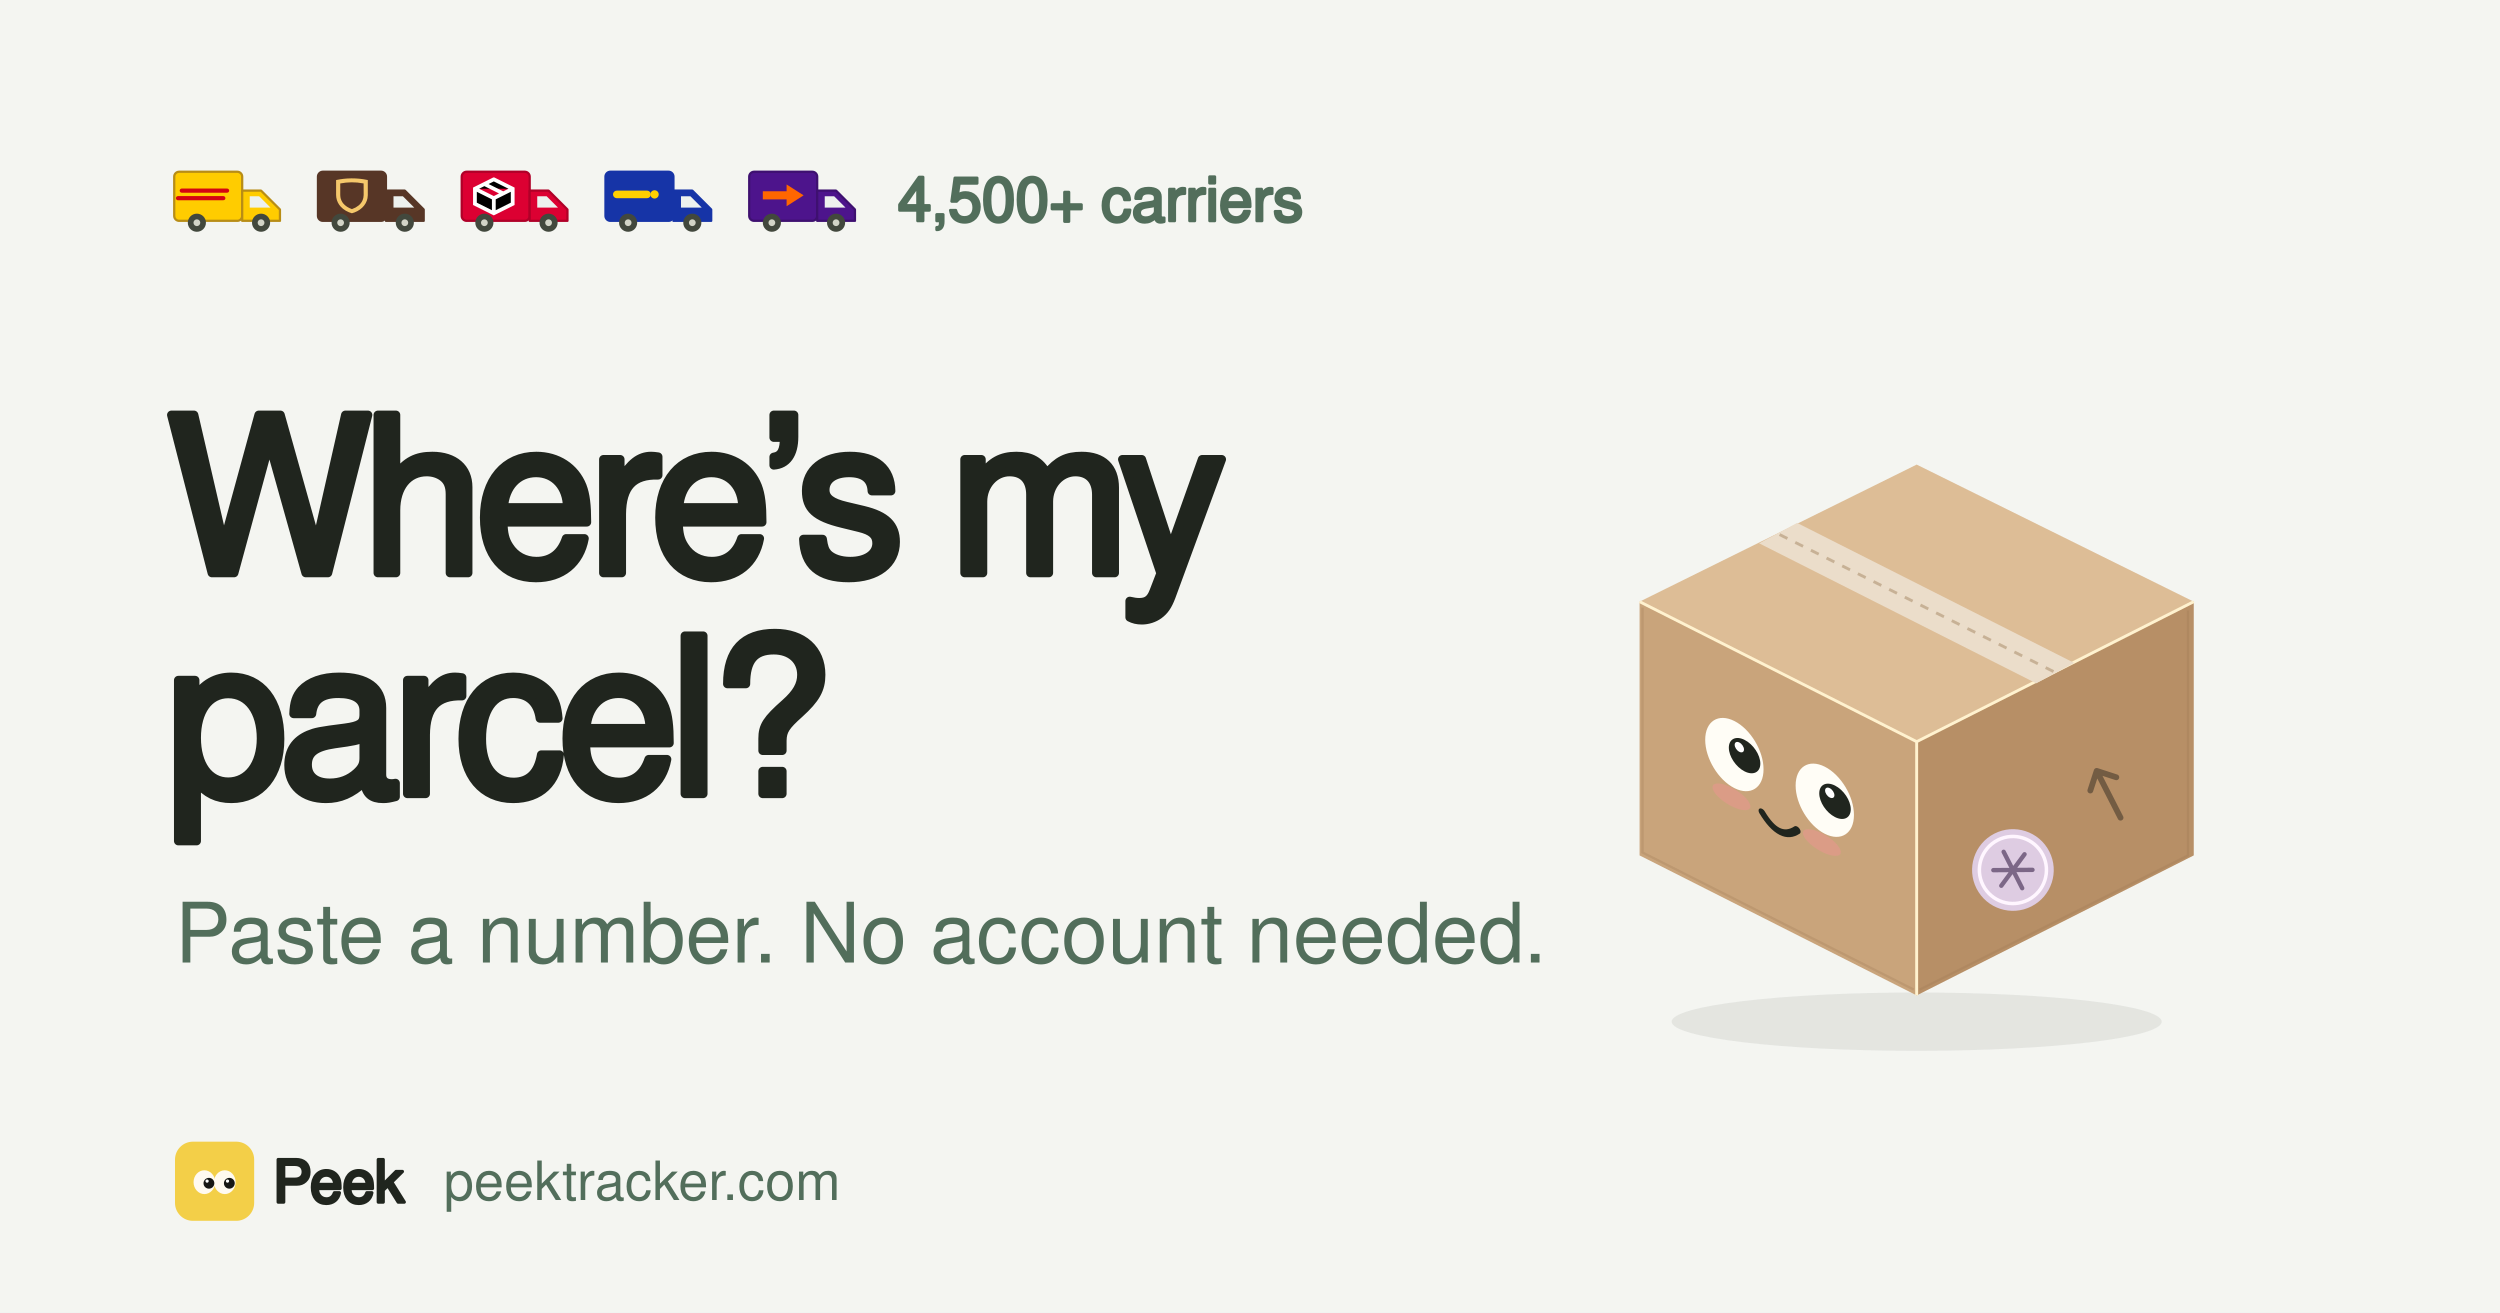
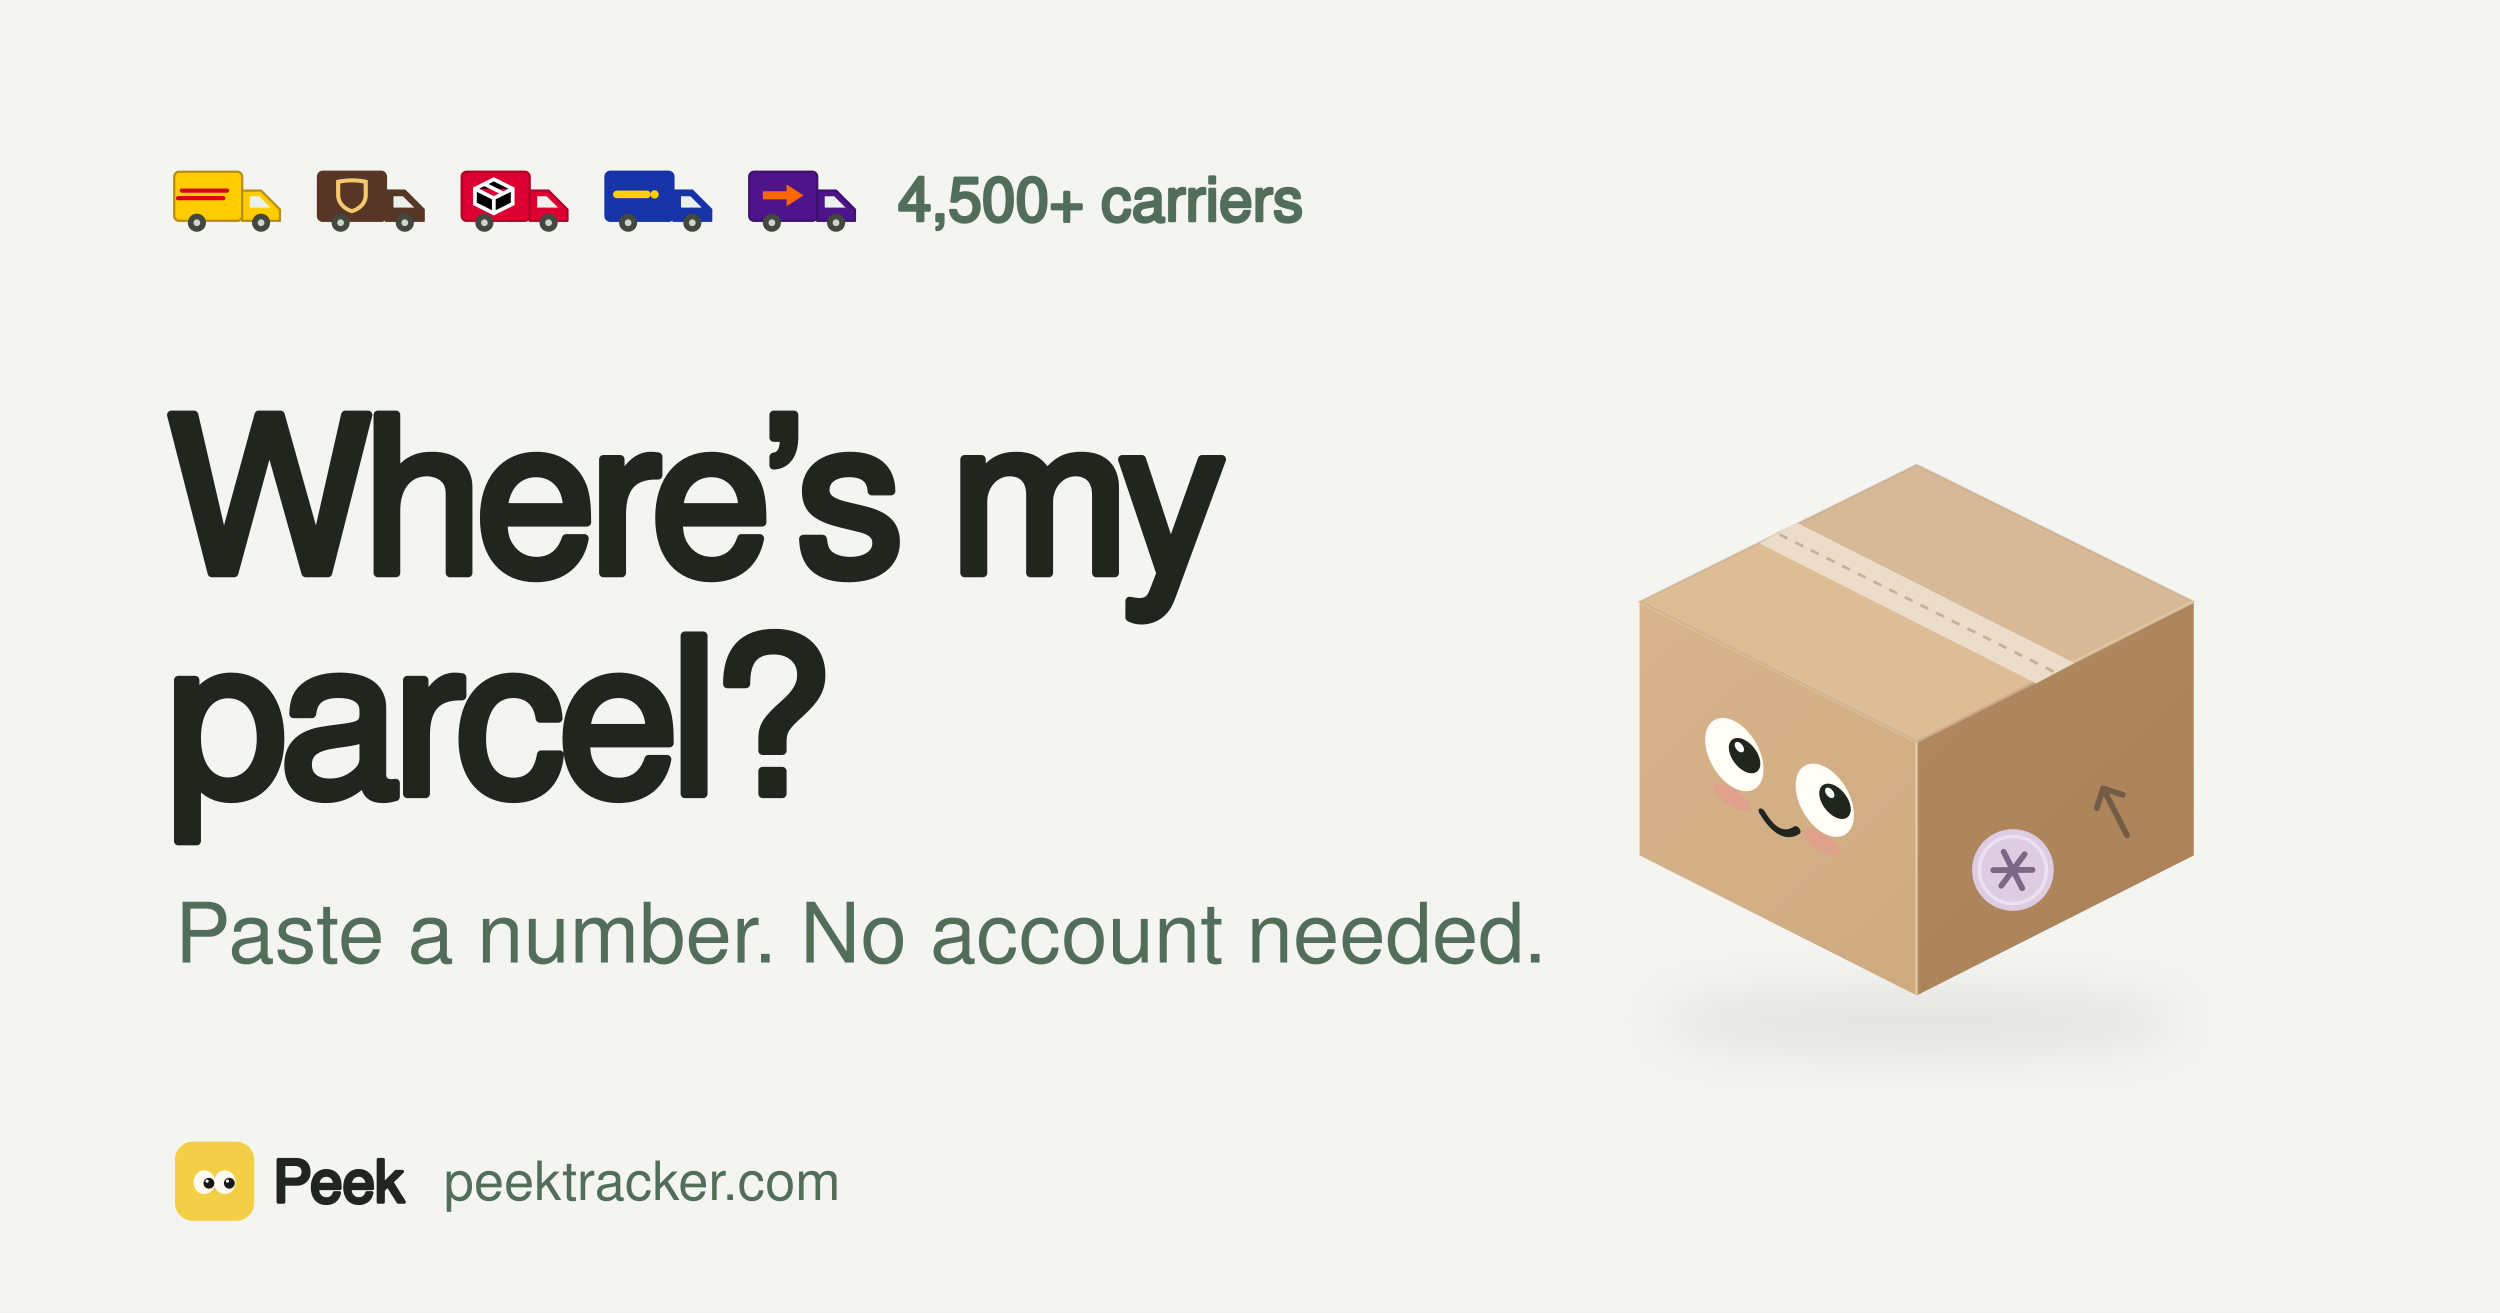
<svg xmlns="http://www.w3.org/2000/svg" width="1200" height="630" viewBox="0 0 1200 630" role="img" aria-labelledby="title description">
  <rect width="1200" height="630" fill="#F4F5F1" />
  <g transform="translate(80 77) scale(1.8125)">
    <rect x="2" y="3" width="18" height="13" rx="1.3" fill="#ffcc00" stroke="#b88d16" stroke-width="0.6" />
    <path d="M20 8h5l5 5v3H20Z" fill="#ffcc00" stroke="#b88d16" stroke-width="0.6" stroke-linejoin="round" />
    <path d="M22 9.5h2.5l3 3H22Z" fill="#edf1ee" />
    <path d="M4 8h12M3 10h12" stroke="#d40511" stroke-width="1.1" stroke-linecap="round" />
    <circle cx="8" cy="16.5" r="2.4" fill="#42483d" />
    <circle cx="25" cy="16.5" r="2.4" fill="#42483d" />
    <circle cx="8" cy="16.5" r="0.9" fill="#d2d4c7" />
    <circle cx="25" cy="16.5" r="0.9" fill="#d2d4c7" />
  </g>
  <g transform="translate(149 77) scale(1.8125)">
    <rect x="2" y="3" width="18" height="13" rx="1.3" fill="#573626" stroke="#573626" stroke-width="0.6" />
    <path d="M20 8h5l5 5v3H20Z" fill="#573626" stroke="#573626" stroke-width="0.6" stroke-linejoin="round" />
    <path d="M22 9.5h2.5l3 3H22Z" fill="#edf1ee" />
    <path d="M6.8 5.2L7.831 5.006L8.801 4.873L9.741 4.79L10.894 4.75L11.978 4.774L13.024 4.854L14.064 4.989L15.198 5.2L15.199 9.219L15.113 10.018L14.914 10.724L14.62 11.358L14.19 11.995L13.692 12.533L13.068 13.04L12.413 13.442L11.682 13.776L10.984 13.996L10.19 13.725L9.375 13.324L8.626 12.81L8.015 12.236L7.583 11.686L7.267 11.143L7.018 10.528L6.857 9.848L6.8 9.151Z" fill="#f5c86b" />
    <path d="M7.9 6.1L9.387 5.881L10.888 5.8L12.425 5.863L14.086 6.097L14.1 9.163L14.014 9.927L13.825 10.526L13.568 11.022L13.189 11.524L12.76 11.935L11.949 12.481L10.99 12.896L10.312 12.615L9.702 12.274L9.144 11.853L8.706 11.402L8.458 11.064L8.208 10.603L8.031 10.11L7.944 9.7L7.9 9.142Z" fill="#573626" />
    <circle cx="8" cy="16.5" r="2.4" fill="#42483d" />
    <circle cx="25" cy="16.5" r="2.4" fill="#42483d" />
    <circle cx="8" cy="16.5" r="0.9" fill="#d2d4c7" />
    <circle cx="25" cy="16.5" r="0.9" fill="#d2d4c7" />
  </g>
  <g transform="translate(218 77) scale(1.8125)">
    <rect x="2" y="3" width="18" height="13" rx="1.3" fill="#dc0032" stroke="#b00028" stroke-width="0.6" />
    <path d="M20 8h5l5 5v3H20Z" fill="#dc0032" stroke="#b00028" stroke-width="0.6" stroke-linejoin="round" />
    <path d="M22 9.5h2.5l3 3H22Z" fill="#edf1ee" />
    <path d="M10.5 5L15.5 7.5L15.5 11.5L10.5 14L5.5 11.5L5.5 7.5L10.5 5M5.5 7.5L10.5 10L15.5 7.5M10.5 10L10.5 14M8 6.25L13 8.75" stroke="#ffffff" stroke-width="1" stroke-linecap="round" />
    <circle cx="8" cy="16.5" r="2.4" fill="#42483d" />
    <circle cx="25" cy="16.5" r="2.4" fill="#42483d" />
    <circle cx="8" cy="16.5" r="0.9" fill="#d2d4c7" />
    <circle cx="25" cy="16.5" r="0.9" fill="#d2d4c7" />
  </g>
  <g transform="translate(287 77) scale(1.8125)">
    <rect x="2" y="3" width="18" height="13" rx="1.3" fill="#1634a7" stroke="#1634a7" stroke-width="0.6" />
    <path d="M20 8h5l5 5v3H20Z" fill="#1634a7" stroke="#1634a7" stroke-width="0.6" stroke-linejoin="round" />
    <path d="M22 9.5h2.5l3 3H22Z" fill="#edf1ee" />
    <path d="M5 9h8" stroke="#ffcf00" stroke-width="2" stroke-linecap="round" />
    <circle cx="15" cy="9" r="1.1" fill="#ffcf00" />
    <circle cx="8" cy="16.5" r="2.4" fill="#42483d" />
    <circle cx="25" cy="16.5" r="2.4" fill="#42483d" />
    <circle cx="8" cy="16.5" r="0.9" fill="#d2d4c7" />
    <circle cx="25" cy="16.5" r="0.9" fill="#d2d4c7" />
  </g>
  <g transform="translate(356 77) scale(1.8125)">
    <rect x="2" y="3" width="18" height="13" rx="1.3" fill="#4d148c" stroke="#3e1070" stroke-width="0.6" />
    <path d="M20 8h5l5 5v3H20Z" fill="#4d148c" stroke="#3e1070" stroke-width="0.6" stroke-linejoin="round" />
    <path d="M22 9.5h2.5l3 3H22Z" fill="#edf1ee" />
    <path d="M5.6 8.17L11.9 8.17L11.9 6.37L16.4 9.25L11.9 12.13L11.9 10.33L5.6 10.33Z" fill="#ff6600" />
    <circle cx="8" cy="16.5" r="2.4" fill="#42483d" />
    <circle cx="25" cy="16.5" r="2.4" fill="#42483d" />
    <circle cx="8" cy="16.5" r="0.9" fill="#d2d4c7" />
    <circle cx="25" cy="16.5" r="0.9" fill="#d2d4c7" />
  </g>
  <text x="431" y="106" font-family="Geist, Helvetica Neue, Helvetica, Arial, sans-serif" font-size="29" fill="#526E5B" stroke="#526E5B" stroke-width="1.4" stroke-linejoin="round">4,500+ carriers</text>
  <text font-family="Geist, Helvetica Neue, Helvetica, Arial, sans-serif" font-size="104" letter-spacing="-3.64" fill="#20251E" stroke="#20251E" stroke-width="4.2" stroke-linejoin="round">
    <tspan x="80" y="275">Where’s my</tspan>
    <tspan x="80" y="381">parcel?</tspan>
  </text>
  <text x="84" y="462" font-family="Geist, Helvetica Neue, Helvetica, Arial, sans-serif" font-size="40" fill="#526E5B">Paste a number. No account needed.</text>
  <svg x="710" y="90" width="420" height="434" viewBox="0 0 300 310" fill="none">
-     <ellipse cx="150" cy="286" rx="84" ry="10" fill="#20251E" opacity=".08" />
-     <path d="m55 142 95-47 95 47-95 48-95-48Z" fill="#DDBD96" />
-     <path d="m55 142 95 48v87l-95-48v-87Z" fill="#C9A47B" />
-     <path d="m150 190 95-48v87l-95 48v-87Z" fill="#B78F66" />
-     <path d="M56 144v84l93 47m2 0 92-46v-84" stroke="#987450" stroke-opacity=".25" stroke-width=".8" />
-     <path d="m55 142 95 48 95-48m-95 48v87" stroke="#FFF2CF" stroke-width="1" />
+     <defs>
+       <linearGradient id="pip-left" gradientUnits="userSpaceOnUse" x1="0" y1="0" x2="300" y2="310">
+         <stop stop-color="#DDBC95" />
+         <stop offset="1" stop-color="#C49A6E" />
+       </linearGradient>
+       <linearGradient id="pip-right" gradientUnits="userSpaceOnUse" x1="0" y1="0" x2="300" y2="310">
+         <stop stop-color="#BB946A" />
+         <stop offset="1" stop-color="#A77E55" />
+       </linearGradient>
+       <filter id="pip-shadow" filterUnits="userSpaceOnUse" x="0" y="240" width="300" height="92">
+         <feGaussianBlur stdDeviation="9" />
+       </filter>
+     </defs>
+     <ellipse cx="151" cy="286" rx="90" ry="10" fill="#000" opacity=".08" filter="url(#pip-shadow)" />
+     <polygon points="150,95 245,142 197.5,166 102.5,118.5" fill="#D8B997" stroke="#987450" stroke-opacity=".24" stroke-width=".7" />
+     <path d="m55 142 95 48v87l-95-48v-87Z" fill="url(#pip-left)" />
+     <path d="m150 190 95-48v87l-95 48v-87Z" fill="url(#pip-right)" />
+     <path d="m55 142 95 48v87l-95-48v-87Z" fill="#FFF4D6" opacity=".07" />
+     <path d="m55 142 95 48 95-48m-95 48v87" stroke="#FFF2CF" stroke-width="1" opacity=".4" />
    <g transform="matrix(1 0.505263 0 1 55 142)">
      <ellipse cx="32.5" cy="36" rx="10" ry="11.5" fill="#FFFDF6" />
      <circle cx="36" cy="34.6" r="5.4" fill="#20251E" />
      <circle cx="34.2" cy="32.6" r="1.6" fill="#FFFFFF" />
      <ellipse cx="31.5" cy="51" rx="6.5" ry="3.2" fill="#E9958F" opacity=".55" />
      <ellipse cx="63.5" cy="36" rx="10" ry="11.5" fill="#FFFDF6" />
      <circle cx="67" cy="34.6" r="5.4" fill="#20251E" />
      <circle cx="65.2" cy="32.6" r="1.6" fill="#FFFFFF" />
      <ellipse cx="62.5" cy="51" rx="6.5" ry="3.2" fill="#E9958F" opacity=".55" />
      <path d="M42 51Q48 58 54 51" stroke="#20251E" stroke-width="2.4" stroke-linecap="round" />
    </g>
-     <g transform="translate(201 201) rotate(-27)">
+     <g transform="translate(203.2 207) rotate(-27)">
      <path d="M10 22V4m-5 5 5-5 5 5" stroke="#735C43" stroke-width="2" stroke-linecap="round" stroke-linejoin="round" />
    </g>
    <g transform="translate(183 234) rotate(-27)">
      <circle r="14" fill="#DECCE2" />
-       <circle r="11.5" stroke="#FFF6FF" stroke-width="1.2" />
-       <path d="M0-7V7m-6-10 12 6M-6 3 6-3" stroke="#7C6787" stroke-width="1.5" stroke-linecap="round" />
+       <circle r="11.5" stroke="#FFF6FF" stroke-width="1.2" opacity=".48" />
+       <path d="M0-7V7m-6-10 12 6M-6 3 6-3" stroke="#7C6787" stroke-width="2" stroke-linecap="round" />
    </g>
+     <polygon points="55,142 150,190 197.5,166 102.5,118.5" fill="#DDBD96" stroke="#987450" stroke-opacity=".24" stroke-width=".7" />
    <path d="m96 122 13-7 95 48-13 7-95-48Z" fill="#EBDDCA" />
    <path d="m103 119 94 47" stroke="#AF9474" stroke-opacity=".6" stroke-width="1" stroke-dasharray="3 3" />
  </svg>
  <svg x="84" y="548" width="38" height="38" viewBox="0 0 512 512">
    <rect width="512" height="512" rx="116" fill="#f3cf48" />
    <ellipse cx="190" cy="262" rx="70" ry="77" fill="#fffaf0" />
    <ellipse cx="322" cy="262" rx="70" ry="77" fill="#fffaf0" />
    <circle cx="219.4" cy="269" r="35" fill="#171714" />
    <circle cx="207.5" cy="255" r="10.5" fill="#ffffff" />
    <circle cx="351.4" cy="269" r="35" fill="#171714" />
    <circle cx="339.5" cy="255" r="10.5" fill="#ffffff" />
  </svg>
  <text x="131" y="577" font-family="Geist, Helvetica Neue, Helvetica, Arial, sans-serif" font-size="28" fill="#20251E" stroke="#20251E" stroke-width="1.6" stroke-linejoin="round">Peek</text>
  <text x="213" y="576" font-family="Geist, Helvetica Neue, Helvetica, Arial, sans-serif" font-size="26" fill="#526E5B">peektracker.com</text>
</svg>
